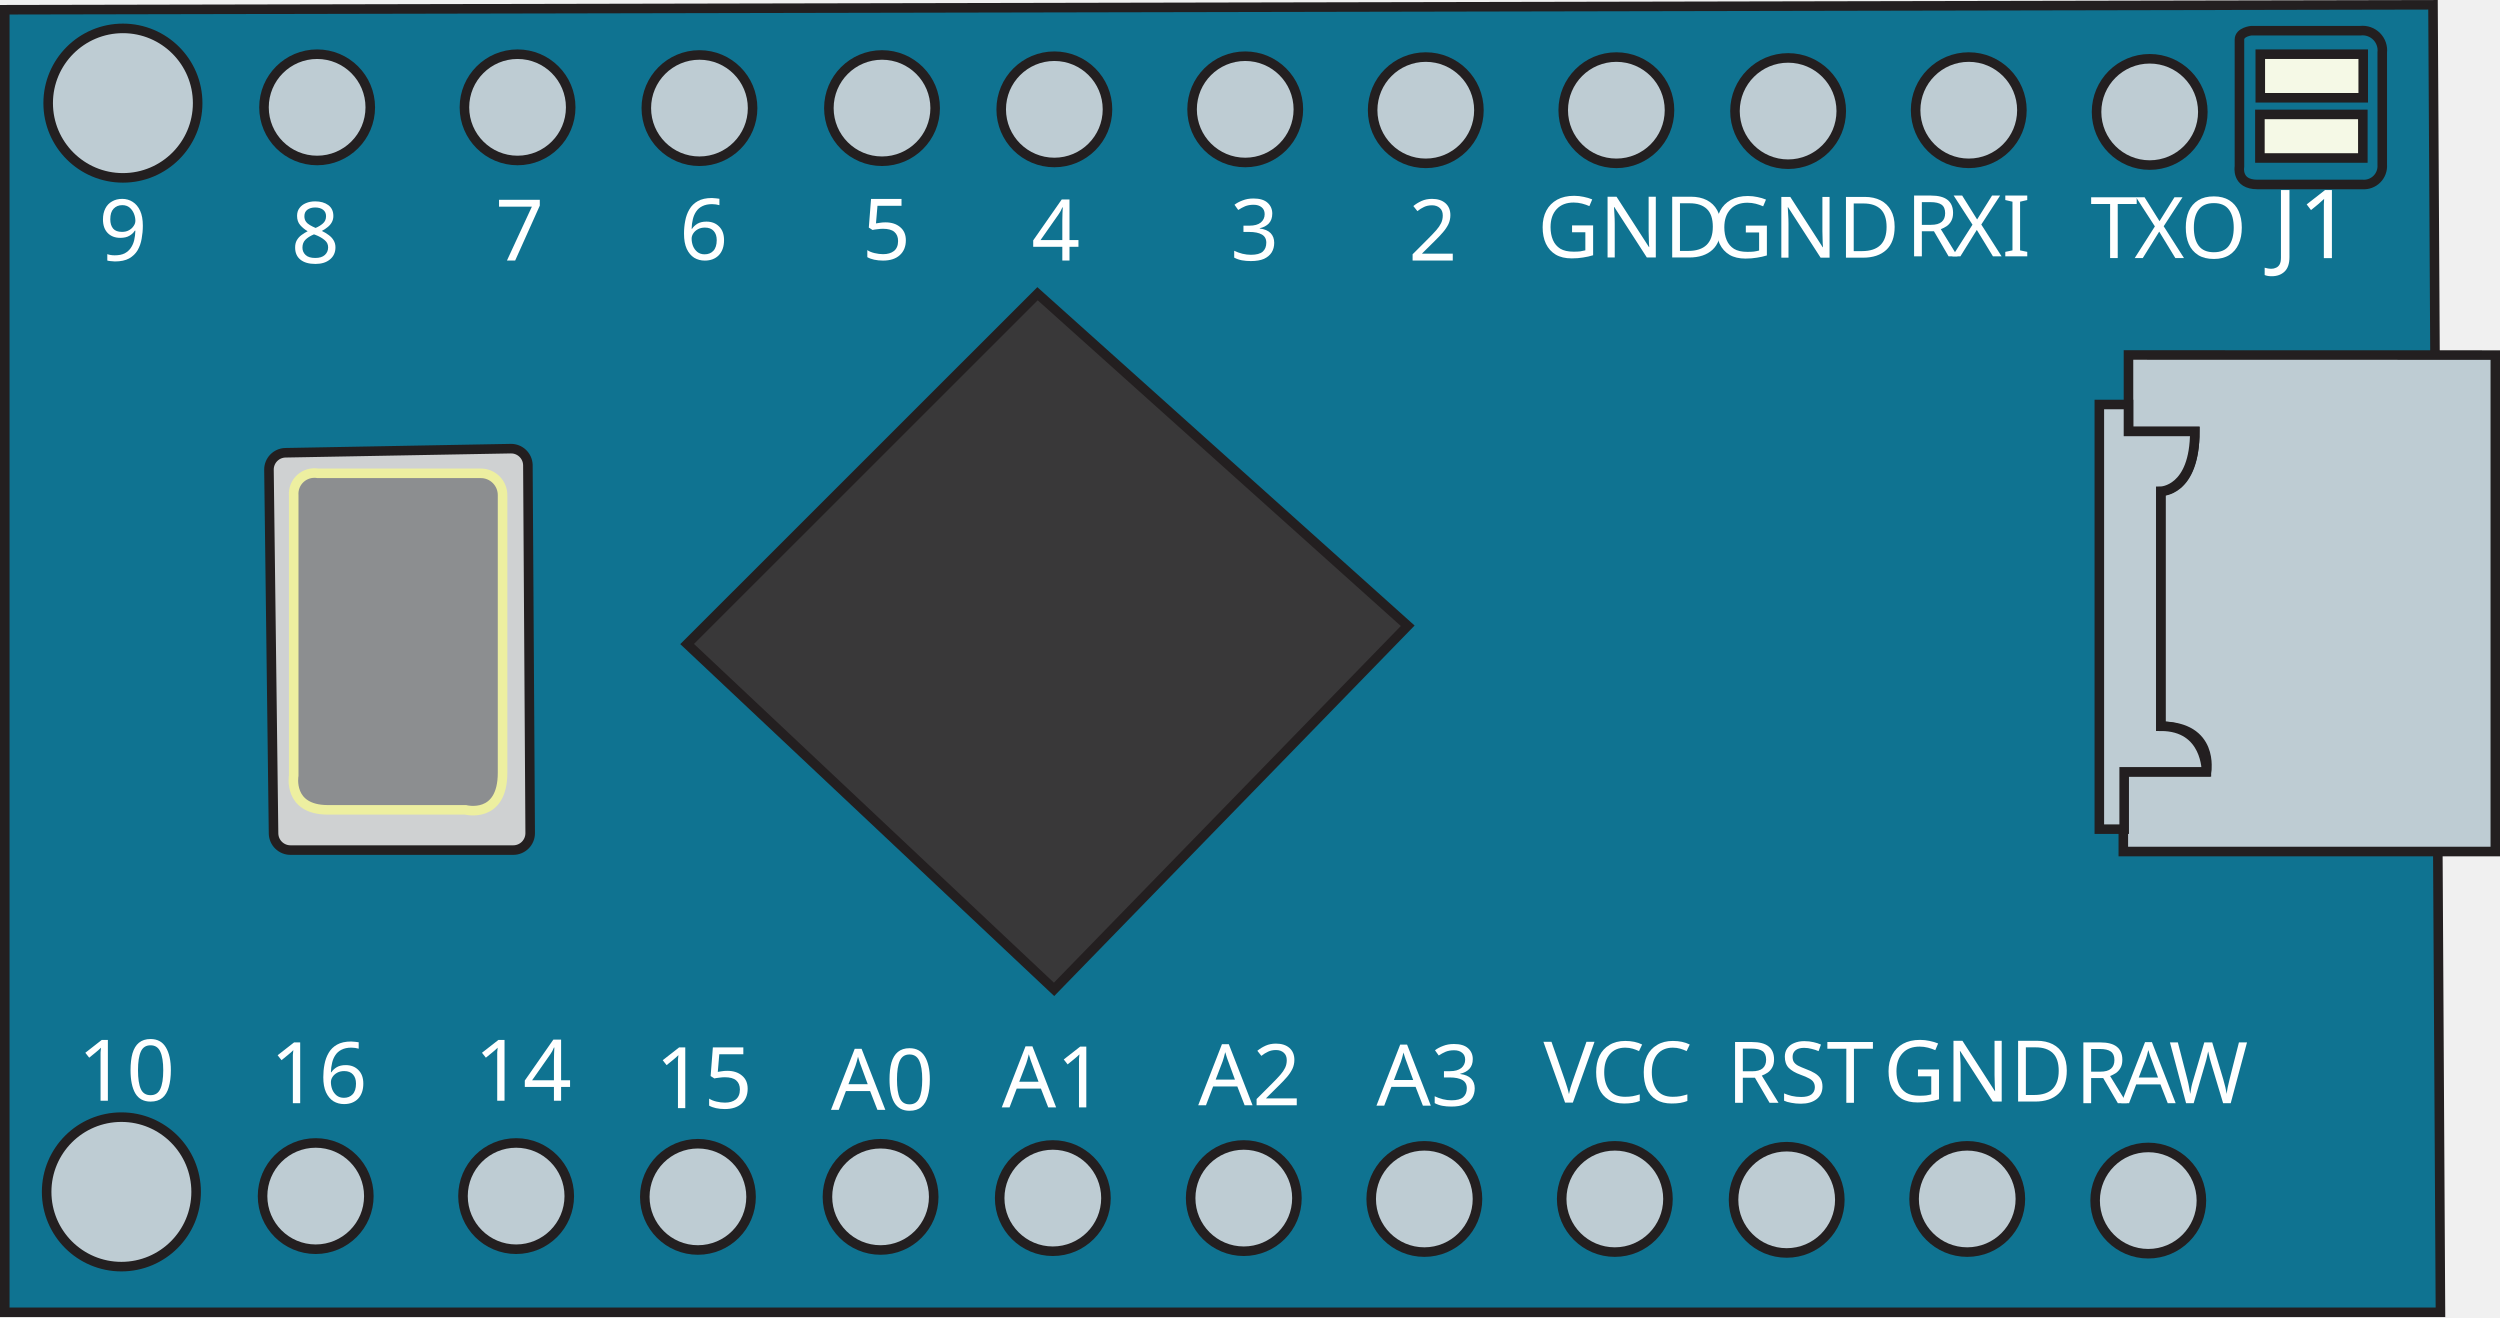
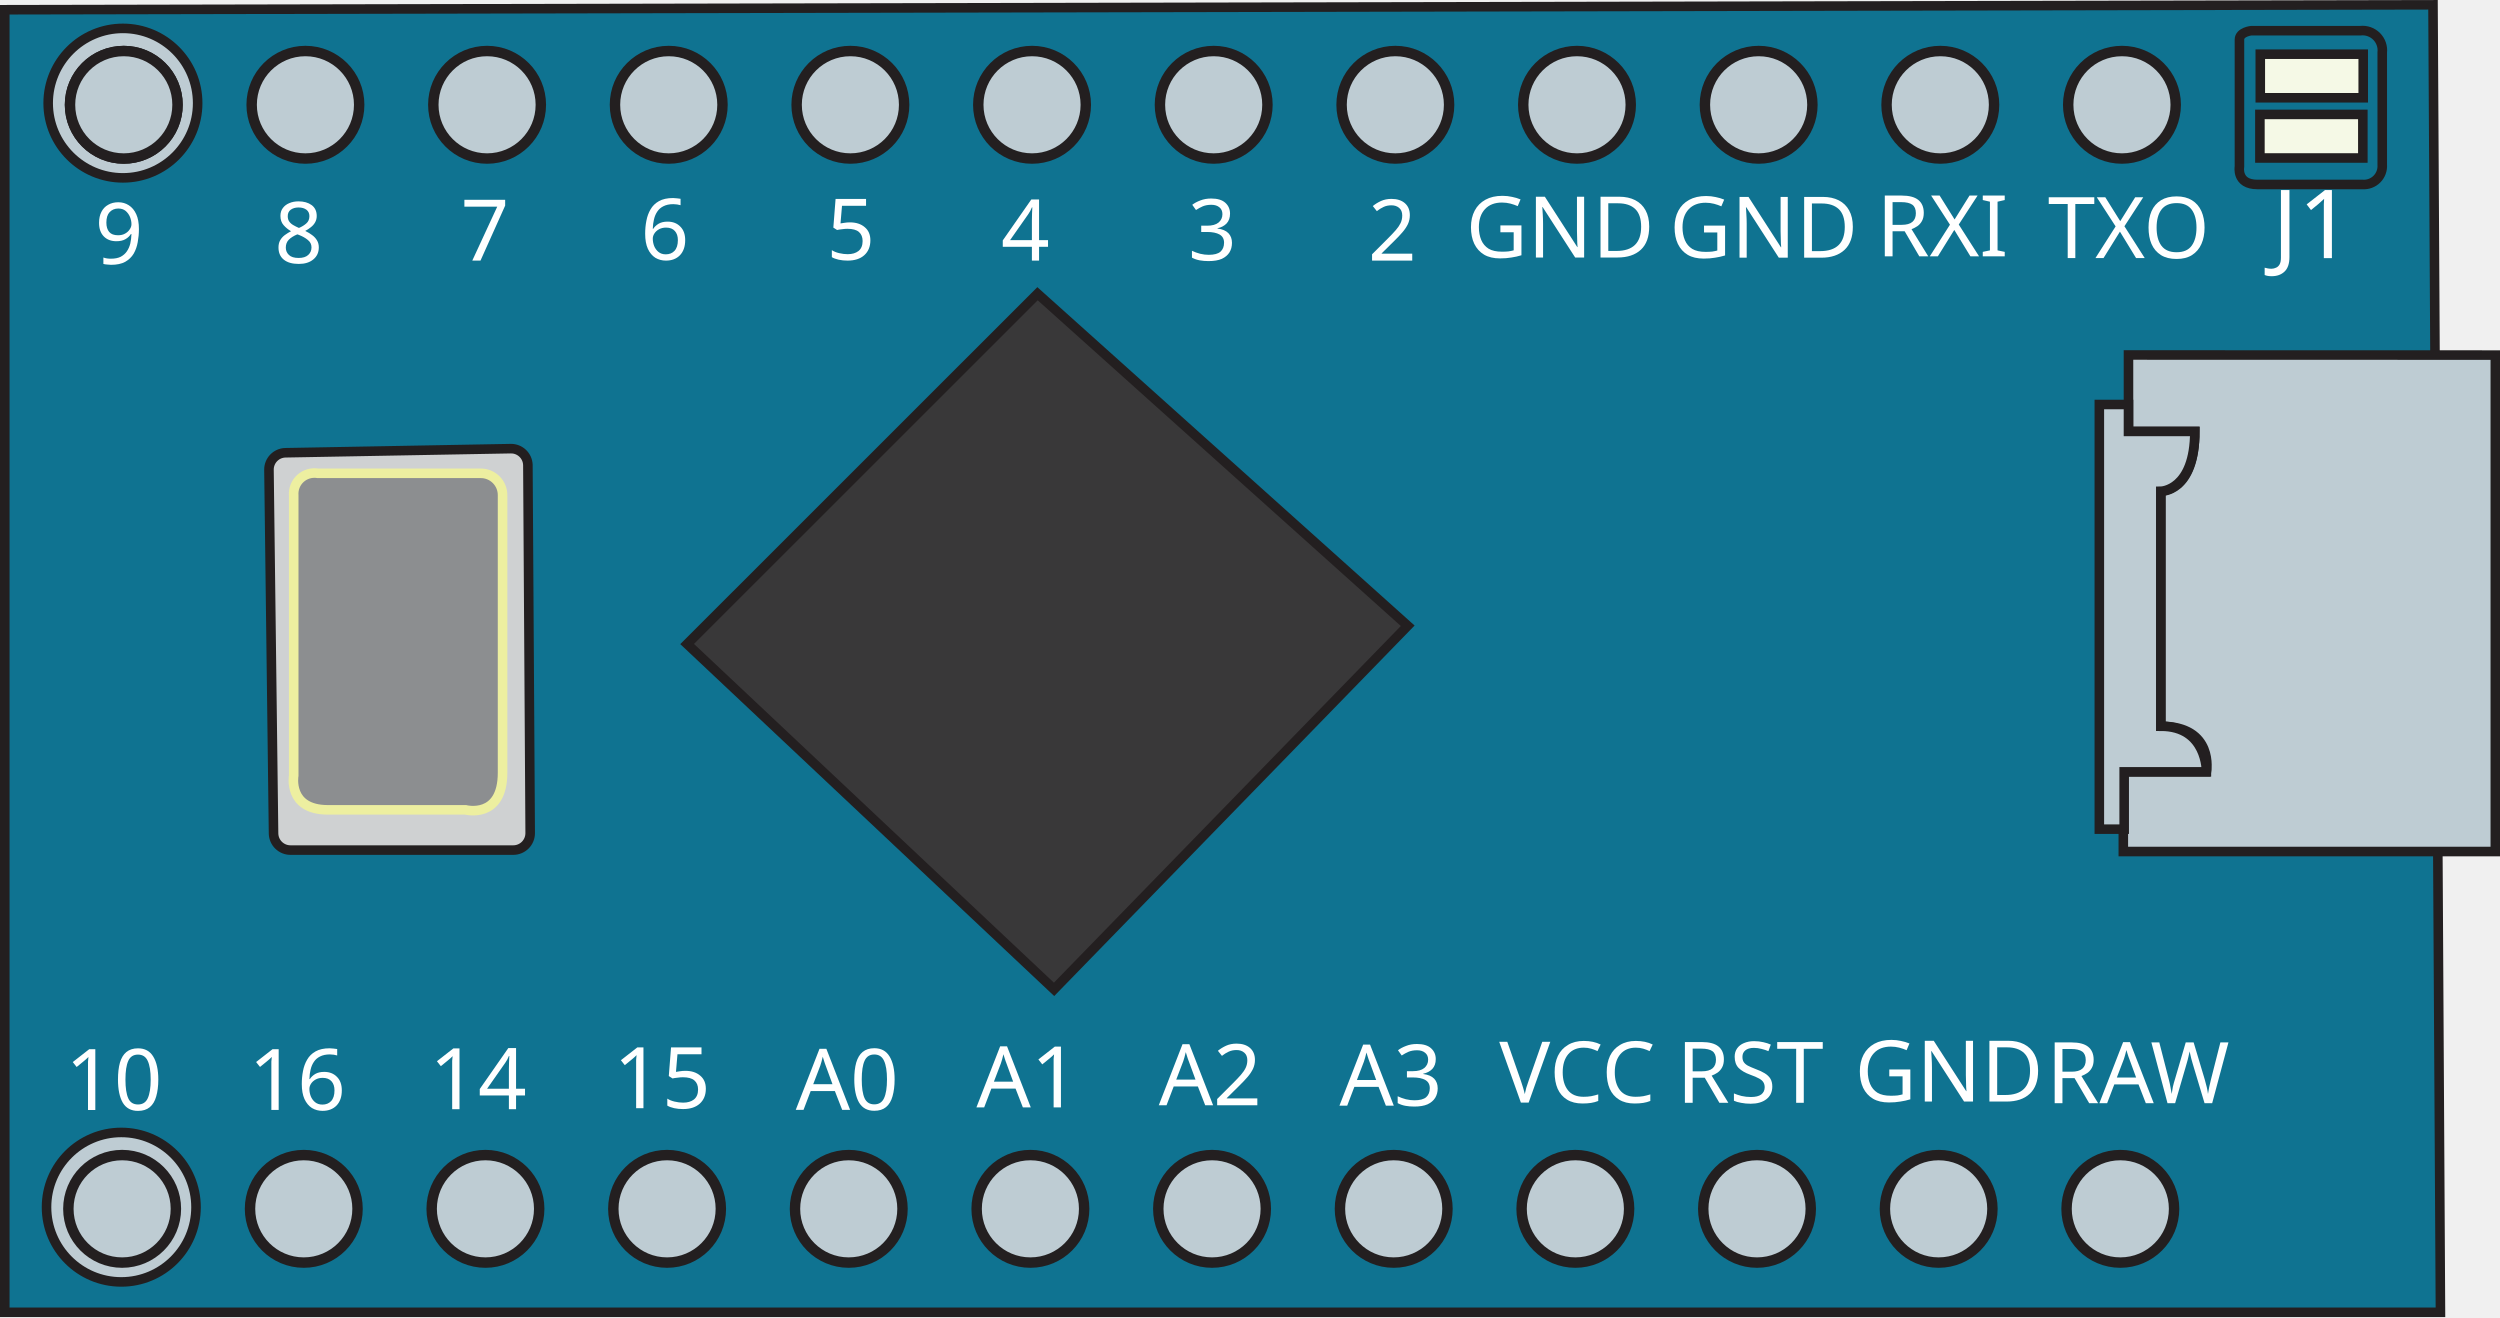
- <svg xmlns="http://www.w3.org/2000/svg" viewBox="0 0 261.56 137.8">
-   <defs>
-     <style>.cls-1{fill:#0f7391;}.cls-1,.cls-2,.cls-3,.cls-5,.cls-7,.cls-8{stroke:#231f20;}.cls-1,.cls-2,.cls-3,.cls-5,.cls-6,.cls-7,.cls-8{stroke-miterlimit:10;}.cls-2{fill:#393839;}.cls-3{fill:#beccd3;}.cls-4{font-size:8.9px;}.cls-4,.cls-9{fill:#fff;font-family:MyriadPro-Regular, Myriad Pro;}.cls-5{fill:#cfd1d2;}.cls-6{fill:#8c8e90;stroke:#edefa0;}.cls-7{fill:none;}.cls-8{fill:#f5f9e6;}.cls-9{font-size:9.97px;}.cls-10{letter-spacing:0em;}.cls-11{letter-spacing:0.02em;}.cls-12{letter-spacing:-0.03em;}.cls-13{letter-spacing:-0.02em;}.cls-14{letter-spacing:-0.05em;}</style>
+ <svg xmlns="http://www.w3.org/2000/svg" xmlns:xlink="http://www.w3.org/1999/xlink" viewBox="0 0 261.56 137.8" version="1.1" id="svg144">
+   <defs id="defs4">
+     <style id="style2">.cls-1{fill:#0f7391;}.cls-1,.cls-2,.cls-3,.cls-5,.cls-7,.cls-8{stroke:#231f20;}.cls-1,.cls-2,.cls-3,.cls-5,.cls-6,.cls-7,.cls-8{stroke-miterlimit:10;}.cls-2{fill:#393839;}.cls-3{fill:#beccd3;}.cls-4{font-size:8.9px;}.cls-4,.cls-9{fill:#fff;font-family:MyriadPro-Regular, Myriad Pro;}.cls-5{fill:#cfd1d2;}.cls-6{fill:#8c8e90;stroke:#edefa0;}.cls-7{fill:none;}.cls-8{fill:#f5f9e6;}.cls-9{font-size:9.97px;}.cls-10{letter-spacing:0em;}.cls-11{letter-spacing:0.02em;}.cls-12{letter-spacing:-0.03em;}.cls-13{letter-spacing:-0.02em;}.cls-14{letter-spacing:-0.05em;}</style>
  </defs>
-   <g id="Arduinos">
-     <g id="ProMicro">
-       <polygon class="cls-1" points="0.5 1.02 0.5 137.3 255.33 137.3 254.55 0.5 0.5 1.02" />
-       <polygon class="cls-2" points="71.89 67.38 108.55 30.73 147.28 65.47 110.28 103.51 71.89 67.38" />
-       <circle class="cls-3" cx="12.7" cy="124.7" r="7.82" />
-       <circle class="cls-3" cx="33.03" cy="125.14" r="5.56" />
-       <circle class="cls-3" cx="54" cy="125.14" r="5.56" />
-       <circle class="cls-3" cx="73.02" cy="125.22" r="5.56" />
-       <circle class="cls-3" cx="92.13" cy="125.22" r="5.56" />
-       <circle class="cls-3" cx="110.15" cy="125.35" r="5.56" />
-       <circle class="cls-3" cx="130.13" cy="125.35" r="5.56" />
-       <circle class="cls-3" cx="149.02" cy="125.44" r="5.56" />
-       <circle class="cls-3" cx="168.95" cy="125.44" r="5.56" />
-       <circle class="cls-3" cx="186.93" cy="125.53" r="5.56" />
-       <circle class="cls-3" cx="205.82" cy="125.44" r="5.56" />
-       <circle class="cls-3" cx="224.76" cy="125.61" r="5.56" />
-       <text class="cls-4" transform="translate(160.85 26.94)">GND</text>
-       <path class="cls-5" d="M30.29,60.21l.48,38.07A1.77,1.77,0,0,0,32.54,100H55.85a1.77,1.77,0,0,0,1.77-1.78l-.24-38.51A1.76,1.76,0,0,0,55.58,58L32,58.43A1.76,1.76,0,0,0,30.29,60.21Z" transform="translate(-2.15 -11.06)" />
-       <path class="cls-6" d="M32.88,62.89V92.2s-.65,3.59,3.58,3.59h14.4s3.87,1,3.87-3.88v-29a2.28,2.28,0,0,0-2.33-2.33h-17A2.17,2.17,0,0,0,32.88,62.89Z" transform="translate(-2.15 -11.06)" />
-       <path class="cls-3" d="M263.22,48.21v51.94H224.3V91.81H233s.87-4.77-4.78-4.77V62.46s3.56.17,3.56-6.26h-6.94v-8Z" transform="translate(-2.15 -11.06)" />
-       <path class="cls-3" d="M221.79,53.38V97.81h2.6v-6H233s.09-4.77-4.78-4.77V62.46s3.56-.05,3.56-6.26h-6.94V53.38Z" transform="translate(-2.15 -11.06)" />
-       <path class="cls-7" d="M236.45,15.2V28.49s-.35,1.87,1.87,1.87h11a1.93,1.93,0,0,0,2.07-2.07V16.56a2.07,2.07,0,0,0-2.28-2.29H237.69S236.45,14.4,236.45,15.2Z" transform="translate(-2.15 -11.06)" />
-       <rect class="cls-8" x="236.48" y="5.67" width="10.77" height="4.56" />
-       <rect class="cls-8" x="236.44" y="11.97" width="10.77" height="4.56" />
-       <circle class="cls-3" cx="12.86" cy="10.79" r="7.82" />
-       <circle class="cls-3" cx="33.18" cy="11.23" r="5.56" />
-       <circle class="cls-3" cx="54.15" cy="11.23" r="5.56" />
-       <circle class="cls-3" cx="73.18" cy="11.31" r="5.56" />
-       <circle class="cls-3" cx="92.28" cy="11.31" r="5.56" />
-       <circle class="cls-3" cx="110.31" cy="11.44" r="5.56" />
-       <circle class="cls-3" cx="130.28" cy="11.44" r="5.56" />
-       <circle class="cls-3" cx="149.17" cy="11.53" r="5.56" />
-       <circle class="cls-3" cx="169.11" cy="11.53" r="5.56" />
-       <circle class="cls-3" cx="187.08" cy="11.62" r="5.56" />
-       <circle class="cls-3" cx="205.98" cy="11.53" r="5.56" />
-       <circle class="cls-3" cx="224.91" cy="11.71" r="5.56" />
-       <text class="cls-9" transform="translate(237.72 27.01)">J1</text>
-       <text class="cls-4" transform="translate(10.32 27.26)">9</text>
-       <text class="cls-4" transform="translate(30.44 27.52)">8</text>
-       <text class="cls-4" transform="translate(51.82 27.26)">7</text>
-       <text class="cls-4" transform="translate(71.08 27.17)">6</text>
-       <text class="cls-4" transform="translate(90.18 27.17)">5</text>
-       <text class="cls-4" transform="translate(107.91 27.26)">4</text>
-       <text class="cls-4" transform="translate(128.72 27.22)">3</text>
-       <text class="cls-4" transform="translate(147.37 27.26)">2</text>
-       <text class="cls-4" transform="translate(179.03 26.96)">GND</text>
-       <text class="cls-4" transform="translate(199.4 26.82)">
-         <tspan class="cls-10">R</tspan>
-         <tspan x="4.83" y="0">XI</tspan>
-       </text>
-       <text class="cls-4" transform="translate(218.69 27)">
-         <tspan class="cls-11">T</tspan>
-         <tspan class="cls-12" x="4.62" y="0">X</tspan>
-         <tspan x="9.45" y="0">O</tspan>
-       </text>
-       <text class="cls-4" transform="translate(161.48 115.36)">V<tspan class="cls-13" x="4.97" y="0">C</tspan>
-         <tspan x="9.95" y="0">C</tspan>
-       </text>
-       <text class="cls-4" transform="translate(8.13 115.16)">10</text>
-       <text class="cls-4" transform="translate(28.25 115.42)">16</text>
-       <text class="cls-4" transform="translate(49.63 115.16)">14</text>
-       <text class="cls-4" transform="translate(68.54 115.94)">15</text>
-       <text class="cls-4" transform="translate(86.94 116.12)">A0</text>
-       <text class="cls-4" transform="translate(104.81 115.86)">A1</text>
-       <text class="cls-4" transform="translate(125.36 115.64)">A2</text>
-       <text class="cls-4" transform="translate(144.01 115.68)">A3</text>
-       <text class="cls-4" transform="translate(180.67 115.38)">RST</text>
-       <text class="cls-4" transform="translate(197.04 115.25)">GND</text>
-       <text class="cls-4" transform="translate(217.11 115.42)">
-         <tspan class="cls-10">R</tspan>
-         <tspan class="cls-14" x="4.83" y="0">A</tspan>
-         <tspan x="9.81" y="0">W</tspan>
-       </text>
-     </g>
-   </g>
+   <polygon class="cls-1" points="0.5,1.02 0.5,137.3 255.33,137.3 254.55,0.5 " id="polygon6" style="fill:#0f7391;stroke:#231f20;stroke-miterlimit:10" />
+   <polygon class="cls-2" points="71.89,67.38 108.55,30.73 147.28,65.47 110.28,103.51 " id="polygon8" style="fill:#393839;stroke:#231f20;stroke-miterlimit:10" />
+   <text class="cls-4" id="text34" style="font-style:normal;font-variant:normal;font-weight:normal;font-stretch:normal;font-size:8.9px;font-family:sans-serif;-inkscape-font-specification:sans-serif;fill:#ffffff" x="153.35" y="26.94">GND</text>
+   <path class="cls-5" d="m 28.14,49.15 0.48,38.07 a 1.77,1.77 0 0 0 1.77,1.72 H 53.7 a 1.77,1.77 0 0 0 1.77,-1.78 L 55.23,48.65 a 1.76,1.76 0 0 0 -1.8,-1.71 l -23.58,0.43 a 1.76,1.76 0 0 0 -1.71,1.78 z" id="path36" style="fill:#cfd1d2;stroke:#231f20;stroke-miterlimit:10" />
+   <path class="cls-6" d="m 30.73,51.83 v 29.31 c 0,0 -0.65,3.59 3.58,3.59 h 14.4 c 0,0 3.87,1 3.87,-3.88 v -29 a 2.28,2.28 0 0 0 -2.33,-2.33 h -17 a 2.17,2.17 0 0 0 -2.52,2.31 z" id="path38" style="fill:#8c8e90;stroke:#edefa0;stroke-miterlimit:10" />
+   <path class="cls-3" d="m 261.07,37.15 v 51.94 h -38.92 v -8.34 h 8.7 c 0,0 0.87,-4.77 -4.78,-4.77 V 51.4 c 0,0 3.56,0.17 3.56,-6.26 h -6.94 v -8 z" id="path40" style="fill:#beccd3;stroke:#231f20;stroke-miterlimit:10" />
+   <path class="cls-3" d="m 219.64,42.32 v 44.43 h 2.6 v -6 h 8.61 c 0,0 0.09,-4.77 -4.78,-4.77 V 51.4 c 0,0 3.56,-0.05 3.56,-6.26 h -6.94 v -2.82 z" id="path42" style="fill:#beccd3;stroke:#231f20;stroke-miterlimit:10" />
+   <path class="cls-7" d="m 234.3,4.14 v 13.29 c 0,0 -0.35,1.87 1.87,1.87 h 11 a 1.93,1.93 0 0 0 2.07,-2.07 V 5.5 a 2.07,2.07 0 0 0 -2.28,-2.29 h -11.42 c 0,0 -1.24,0.13 -1.24,0.93 z" id="path44" style="fill:none;stroke:#231f20;stroke-miterlimit:10" />
+   <rect class="cls-8" x="236.48" y="5.67" width="10.77" height="4.56" id="rect46" style="fill:#f5f9e6;stroke:#231f20;stroke-miterlimit:10" />
+   <rect class="cls-8" x="236.44" y="11.97" width="10.77" height="4.56" id="rect48" style="fill:#f5f9e6;stroke:#231f20;stroke-miterlimit:10" />
+   <circle class="cls-3" cx="12.86" cy="10.79" r="7.82" id="circle50" style="fill:#beccd3;stroke:#231f20;stroke-miterlimit:10" />
+   <text class="cls-9" id="text74" style="font-size:9.97px;font-family:sans-serif;fill:#ffffff;-inkscape-font-specification:sans-serif;font-weight:normal;font-style:normal;font-stretch:normal;font-variant:normal;" x="237.72" y="27.01">J1</text>
+   <text class="cls-4" id="text76" style="font-size:8.9px;font-family:sans-serif;fill:#ffffff;-inkscape-font-specification:sans-serif;font-weight:normal;font-style:normal;font-stretch:normal;font-variant:normal;" x="9.912" y="27.614">9</text>
+   <text class="cls-4" id="text78" style="font-style:normal;font-variant:normal;font-weight:normal;font-stretch:normal;font-size:8.9px;font-family:sans-serif;-inkscape-font-specification:sans-serif;fill:#ffffff" x="28.699" y="27.52">8</text>
+   <text class="cls-4" id="text80" style="font-size:8.9px;font-family:sans-serif;fill:#ffffff;-inkscape-font-specification:sans-serif;font-weight:normal;font-style:normal;font-stretch:normal;font-variant:normal;" x="48.196" y="27.26">7</text>
+   <text class="cls-4" id="text82" style="font-size:8.9px;font-family:sans-serif;fill:#ffffff;-inkscape-font-specification:sans-serif;font-weight:normal;font-style:normal;font-stretch:normal;font-variant:normal;" x="67.014" y="27.17">6</text>
+   <text class="cls-4" id="text84" style="font-size:8.9px;font-family:sans-serif;fill:#ffffff;-inkscape-font-specification:sans-serif;font-weight:normal;font-style:normal;font-stretch:normal;font-variant:normal;" x="86.468" y="27.17">5</text>
+   <text class="cls-4" id="text86" style="font-size:8.9px;font-family:sans-serif;fill:#ffffff;-inkscape-font-specification:sans-serif;font-weight:normal;font-style:normal;font-stretch:normal;font-variant:normal;" x="104.728" y="27.26">4</text>
+   <text class="cls-4" id="text88" style="font-size:8.9px;font-family:sans-serif;fill:#ffffff;-inkscape-font-specification:sans-serif;font-weight:normal;font-style:normal;font-stretch:normal;font-variant:normal;" x="124.301" y="27.22">3</text>
+   <text class="cls-4" id="text90" style="font-size:8.9px;font-family:sans-serif;fill:#ffffff;-inkscape-font-specification:sans-serif;font-weight:normal;font-style:normal;font-stretch:normal;font-variant:normal;" x="143.127" y="27.26">2</text>
+   <text class="cls-4" id="text92" style="font-style:normal;font-variant:normal;font-weight:normal;font-stretch:normal;font-size:8.9px;font-family:sans-serif;-inkscape-font-specification:sans-serif;fill:#ffffff" x="174.655" y="26.96">GND</text>
+   <text class="cls-4" id="text98" style="font-style:normal;font-variant:normal;font-weight:normal;font-stretch:normal;font-size:8.9px;font-family:sans-serif;-inkscape-font-specification:sans-serif;fill:#ffffff" x="196.337" y="26.82">RXI</text>
+   <text class="cls-4" id="text106" style="font-style:normal;font-variant:normal;font-weight:normal;font-stretch:normal;font-size:8.9px;font-family:sans-serif;-inkscape-font-specification:sans-serif;fill:#ffffff" x="214.252" y="27">TXO</text>
+   <text class="cls-4" id="text112" style="font-style:normal;font-variant:normal;font-weight:normal;font-stretch:normal;font-size:8.9px;font-family:sans-serif;-inkscape-font-specification:sans-serif;fill:#ffffff" x="156.855" y="115.36">VCC</text>
+   <text class="cls-4" id="text114" style="font-size:8.9px;font-family:sans-serif;fill:#ffffff;-inkscape-font-specification:sans-serif;font-weight:normal;font-style:normal;font-stretch:normal;font-variant:normal;" x="6.818" y="116.132">10</text>
+   <text class="cls-4" id="text116" style="font-size:8.9px;font-family:sans-serif;fill:#ffffff;-inkscape-font-specification:sans-serif;font-weight:normal;font-style:normal;font-stretch:normal;font-variant:normal;" x="26" y="116.127">16</text>
+   <text class="cls-4" id="text118" style="font-size:8.9px;font-family:sans-serif;fill:#ffffff;-inkscape-font-specification:sans-serif;font-weight:normal;font-style:normal;font-stretch:normal;font-variant:normal;" x="44.917" y="116.044">14</text>
+   <text class="cls-4" id="text120" style="font-size:8.9px;font-family:sans-serif;fill:#ffffff;-inkscape-font-specification:sans-serif;font-weight:normal;font-style:normal;font-stretch:normal;font-variant:normal;" x="64.165" y="115.94">15</text>
+   <text class="cls-4" id="text122" style="font-size:8.9px;font-family:sans-serif;fill:#ffffff;-inkscape-font-specification:sans-serif;font-weight:normal;font-style:normal;font-stretch:normal;font-variant:normal;" x="83.253" y="116.12">A0</text>
+   <text class="cls-4" id="text124" style="font-size:8.9px;font-family:sans-serif;fill:#ffffff;-inkscape-font-specification:sans-serif;font-weight:normal;font-style:normal;font-stretch:normal;font-variant:normal;" x="102.158" y="115.86">A1</text>
+   <text class="cls-4" id="text126" style="font-size:8.9px;font-family:sans-serif;fill:#ffffff;-inkscape-font-specification:sans-serif;font-weight:normal;font-style:normal;font-stretch:normal;font-variant:normal;" x="121.235" y="115.64">A2</text>
+   <text class="cls-4" id="text128" style="font-size:8.9px;font-family:sans-serif;fill:#ffffff;-inkscape-font-specification:sans-serif;font-weight:normal;font-style:normal;font-stretch:normal;font-variant:normal;" x="140.135" y="115.68">A3</text>
+   <text class="cls-4" id="text130" style="font-style:normal;font-variant:normal;font-weight:normal;font-stretch:normal;font-size:8.9px;font-family:sans-serif;-inkscape-font-specification:sans-serif;fill:#ffffff" x="175.42" y="115.38">RST</text>
+   <text class="cls-4" id="text132" style="font-style:normal;font-variant:normal;font-weight:normal;font-stretch:normal;font-size:8.9px;font-family:sans-serif;-inkscape-font-specification:sans-serif;fill:#ffffff" x="194.04" y="115.25">GND</text>
+   <text class="cls-4" id="text140" style="font-style:normal;font-variant:normal;font-weight:normal;font-stretch:normal;font-size:8.9px;font-family:sans-serif;-inkscape-font-specification:sans-serif;fill:#ffffff" x="214.11" y="115.42">RAW</text>
+   <circle class="cls-3" cx="12.949" cy="10.963" id="circle50-3" style="fill:#beccd3;stroke:#231f20;stroke-width:1.091;stroke-miterlimit:10;stroke-dasharray:none" r="5.625" />
+   <use x="0" y="0" xlink:href="#circle50-3" id="use1267" />
+   <use x="0" y="0" xlink:href="#circle50-3" transform="translate(19.00536)" id="use1269" />
+   <use x="0" y="0" xlink:href="#circle50-3" transform="translate(38.01072)" id="use1271" />
+   <use x="0" y="0" xlink:href="#circle50-3" transform="translate(57.01608)" id="use1273" />
+   <use x="0" y="0" xlink:href="#circle50-3" transform="translate(76.02143)" id="use1275" />
+   <use x="0" y="0" xlink:href="#circle50-3" transform="translate(95.02679)" id="use1277" />
+   <use x="0" y="0" xlink:href="#circle50-3" transform="translate(114.0322)" id="use1279" />
+   <use x="0" y="0" xlink:href="#circle50-3" transform="translate(133.0375)" id="use1281" />
+   <use x="0" y="0" xlink:href="#circle50-3" transform="translate(152.0429)" id="use1283" />
+   <use x="0" y="0" xlink:href="#circle50-3" transform="translate(171.0482)" id="use1285" />
+   <use x="0" y="0" xlink:href="#circle50-3" transform="translate(190.0536)" id="use1287" />
+   <use x="0" y="0" xlink:href="#circle50-3" transform="translate(209.059)" id="use1289" />
+   <circle class="cls-3" cx="12.688" cy="126.3" id="circle50-6" style="fill:#beccd3;stroke:#231f20;stroke-miterlimit:10" r="7.82" />
+   <use transform="translate(-0.1717099,115.51)" height="100%" width="100%" x="0" y="0" xlink:href="#circle50-3" id="use1267-7" />
+   <use height="100%" width="100%" x="0" y="0" xlink:href="#circle50-3" transform="translate(18.83365,115.51)" id="use1269-5" />
+   <use height="100%" width="100%" x="0" y="0" xlink:href="#circle50-3" transform="translate(37.83901,115.51)" id="use1271-3" />
+   <use height="100%" width="100%" x="0" y="0" xlink:href="#circle50-3" transform="translate(56.84437,115.51)" id="use1273-5" />
+   <use height="100%" width="100%" x="0" y="0" xlink:href="#circle50-3" transform="translate(75.84973,115.51)" id="use1275-6" />
+   <use height="100%" width="100%" x="0" y="0" xlink:href="#circle50-3" transform="translate(94.85509,115.51)" id="use1277-2" />
+   <use height="100%" width="100%" x="0" y="0" xlink:href="#circle50-3" transform="translate(113.8604,115.51)" id="use1279-9" />
+   <use height="100%" width="100%" x="0" y="0" xlink:href="#circle50-3" transform="translate(132.8658,115.51)" id="use1281-1" />
+   <use height="100%" width="100%" x="0" y="0" xlink:href="#circle50-3" transform="translate(151.8712,115.51)" id="use1283-2" />
+   <use height="100%" width="100%" x="0" y="0" xlink:href="#circle50-3" transform="translate(170.8765,115.51)" id="use1285-7" />
+   <use height="100%" width="100%" x="0" y="0" xlink:href="#circle50-3" transform="translate(189.8819,115.51)" id="use1287-0" />
+   <use height="100%" width="100%" x="0" y="0" xlink:href="#circle50-3" transform="translate(208.8872,115.51)" id="use1289-9" />
</svg>
